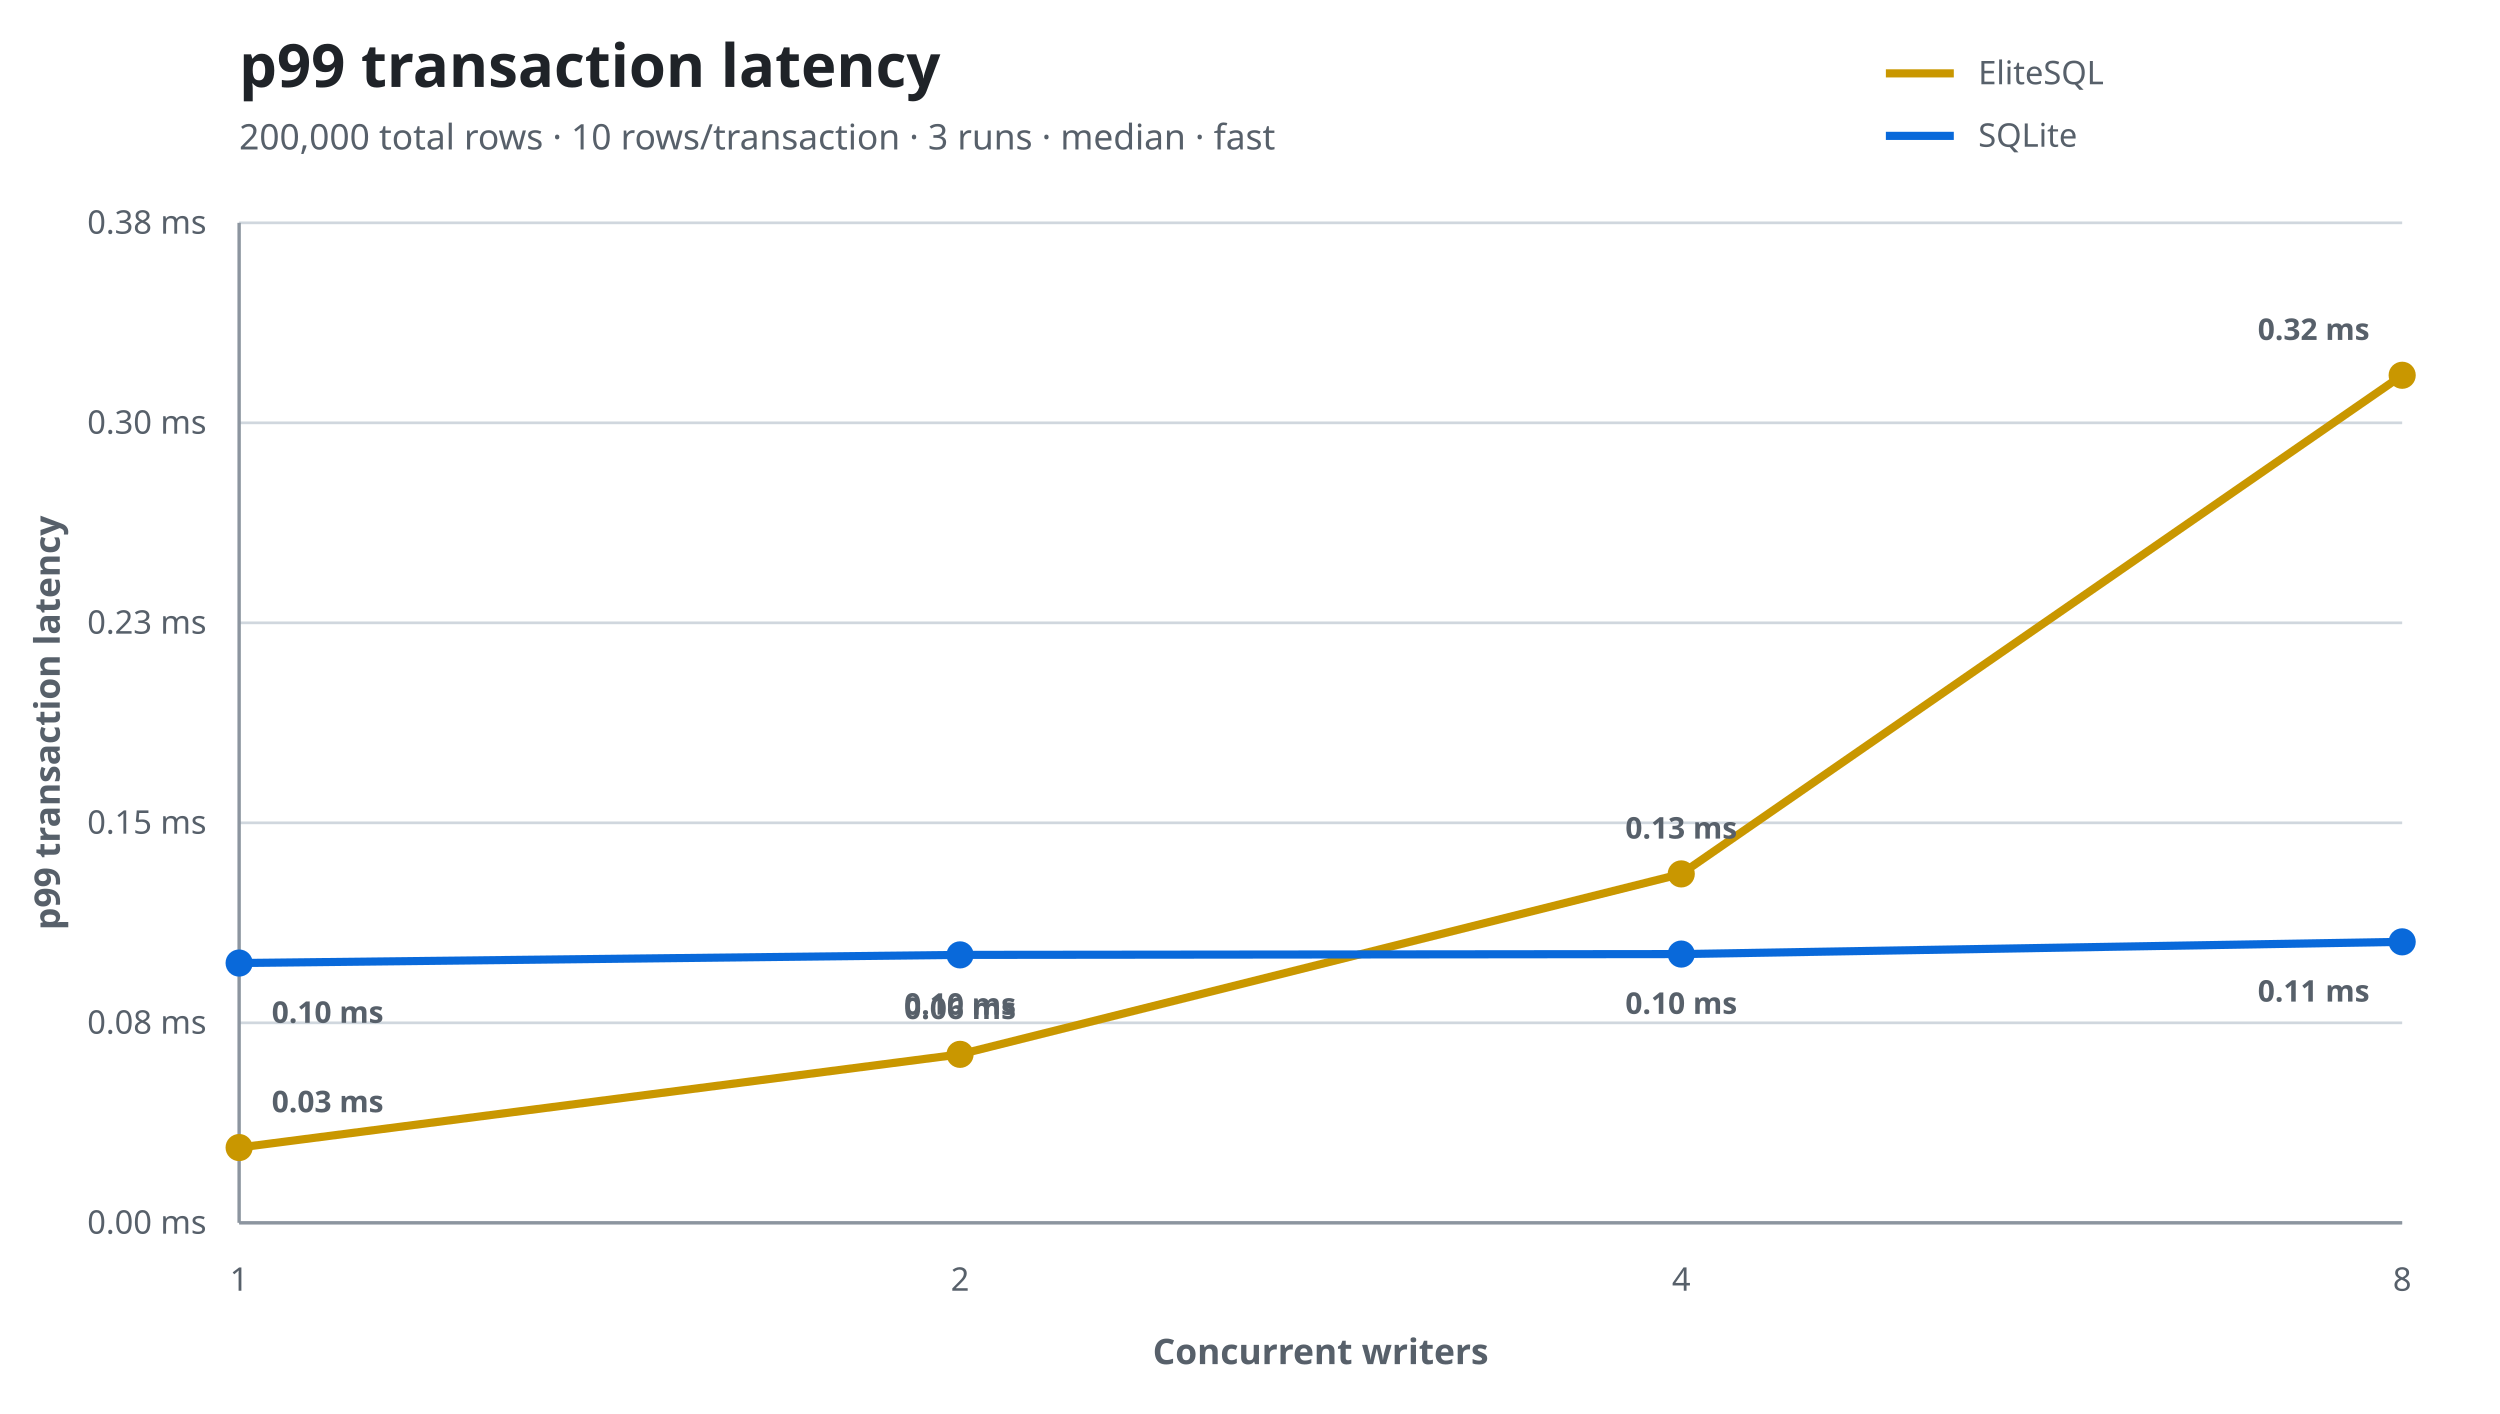
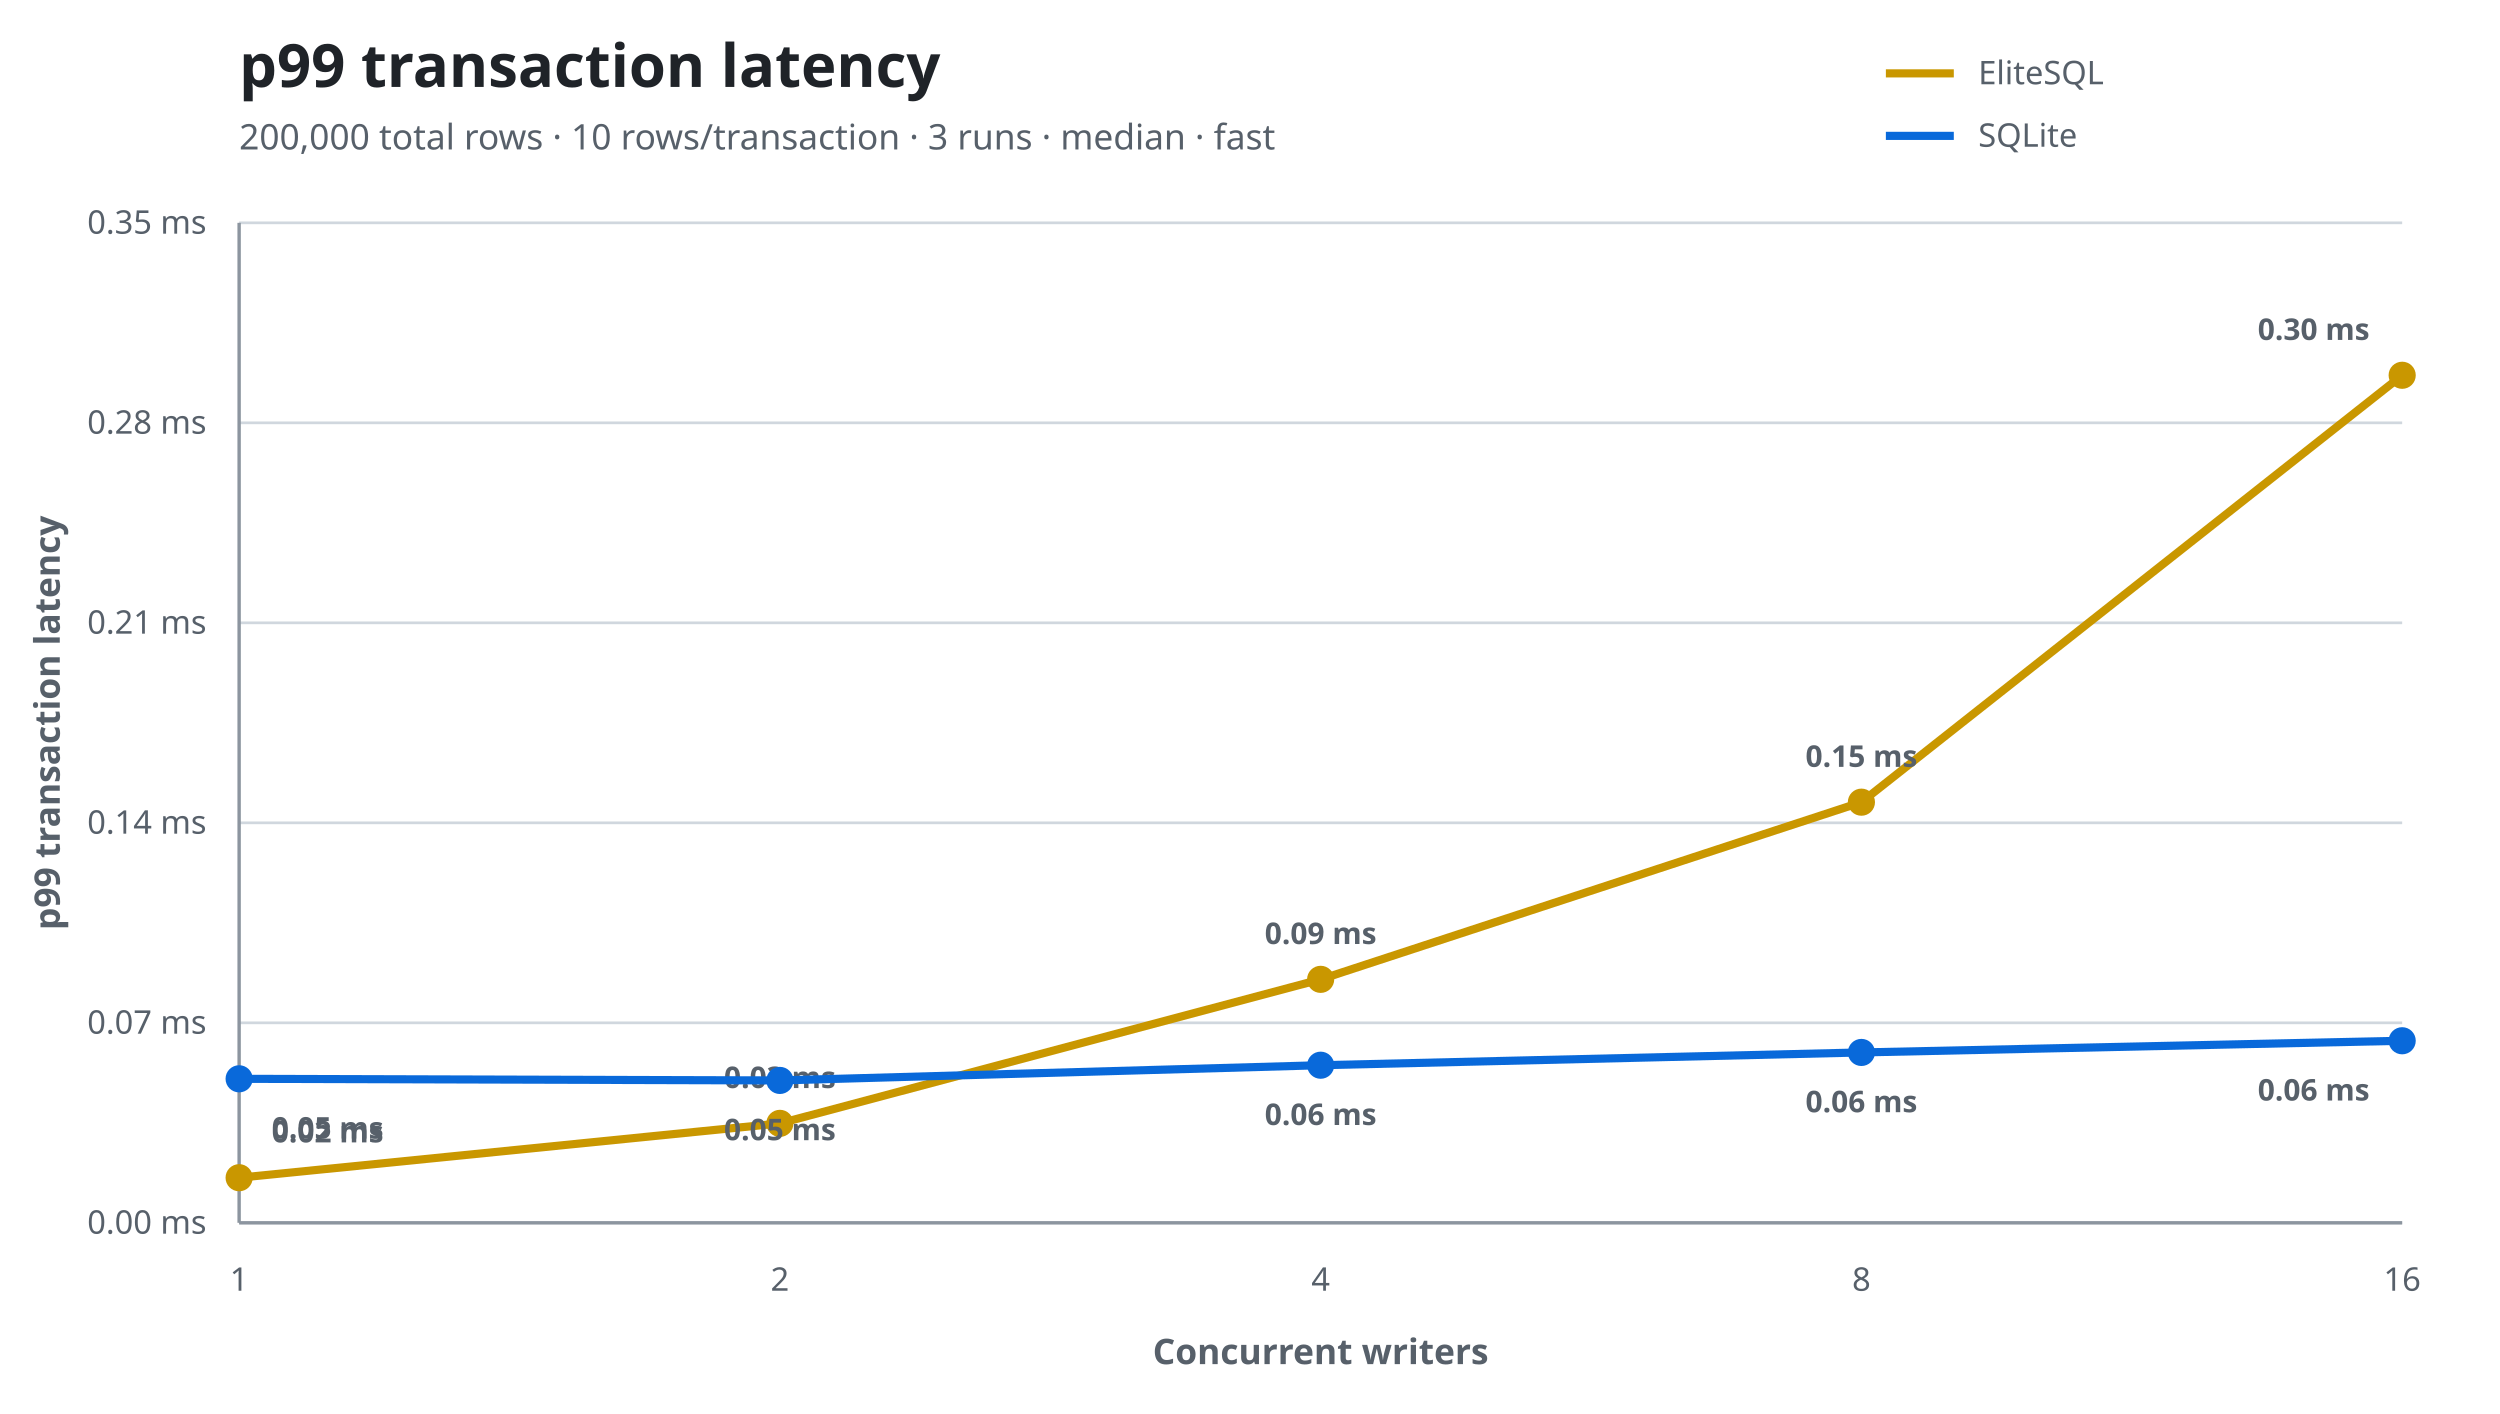
<svg xmlns="http://www.w3.org/2000/svg" role="img" viewBox="0 0 920 520">
  <style>
          :root { color-scheme: light dark; }
          .title { font: 600 22px system-ui, sans-serif; fill: #1f2328; }
          .subtitle, .axis-label, .tick, .value, .legend { font-family: system-ui, sans-serif; fill: #57606a; }
          .subtitle { font-size: 13px; }
          .axis-label { font-size: 13px; font-weight: 600; }
          .tick, .legend { font-size: 12px; }
          .value { font-size: 11px; font-weight: 600; }
          .grid { stroke: #d0d7de; stroke-width: 1; }
          .axis { stroke: #8c959f; stroke-width: 1.25; }
          .series { fill: none; stroke-width: 3; stroke-linejoin: round; stroke-linecap: round; }
          .point { stroke: Canvas; stroke-width: 2; }
          @media (prefers-color-scheme: dark) {
            .title { fill: #f0f6fc; }
            .subtitle, .axis-label, .tick, .value, .legend { fill: #b1bac4; }
            .grid { stroke: #30363d; }
            .axis { stroke: #6e7681; }
          }
        </style>
  <text class="title" x="88" y="32">p99 transaction latency</text>
  <text class="subtitle" x="88" y="55">200,000 total rows · 10 rows/transaction · 3 runs · median · fast</text>
  <line class="grid" x1="88" y1="450.0" x2="884" y2="450.0" />
  <text class="tick" x="76" y="454.0" text-anchor="end">0.00 ms</text>
  <line class="grid" x1="88" y1="376.4" x2="884" y2="376.4" />
-   <text class="tick" x="76" y="380.4" text-anchor="end">0.08 ms</text>
+   <text class="tick" x="76" y="380.4" text-anchor="end">0.07 ms</text>
  <line class="grid" x1="88" y1="302.8" x2="884" y2="302.8" />
-   <text class="tick" x="76" y="306.8" text-anchor="end">0.15 ms</text>
+   <text class="tick" x="76" y="306.8" text-anchor="end">0.14 ms</text>
  <line class="grid" x1="88" y1="229.2" x2="884" y2="229.2" />
-   <text class="tick" x="76" y="233.2" text-anchor="end">0.23 ms</text>
+   <text class="tick" x="76" y="233.2" text-anchor="end">0.21 ms</text>
  <line class="grid" x1="88" y1="155.6" x2="884" y2="155.6" />
-   <text class="tick" x="76" y="159.6" text-anchor="end">0.30 ms</text>
+   <text class="tick" x="76" y="159.6" text-anchor="end">0.28 ms</text>
  <line class="grid" x1="88" y1="82.0" x2="884" y2="82.0" />
-   <text class="tick" x="76" y="86.0" text-anchor="end">0.38 ms</text>
+   <text class="tick" x="76" y="86.0" text-anchor="end">0.35 ms</text>
  <line class="axis" x1="88" y1="82" x2="88" y2="450" />
  <line class="axis" x1="88" y1="450" x2="884" y2="450" />
  <text class="axis-label" x="486.0" y="502" text-anchor="middle">Concurrent writers</text>
  <text class="axis-label" transform="translate(22 266.0) rotate(-90)" text-anchor="middle">p99 transaction latency</text>
  <text class="tick" x="88.0" y="475" text-anchor="middle">1</text>
-   <text class="tick" x="353.3" y="475" text-anchor="middle">2</text>
-   <text class="tick" x="618.7" y="475" text-anchor="middle">4</text>
-   <text class="tick" x="884.0" y="475" text-anchor="middle">8</text>
-   <polyline class="series" stroke="#c99700" points="88.0,422.3 353.3,388.0 618.7,321.6 884.0,138.1" />
-   <circle class="point" fill="#c99700" cx="88.0" cy="422.3" r="5" />
-   <text class="value" x="100.0" y="409.3" text-anchor="start">0.03 ms</text>
-   <circle class="point" fill="#c99700" cx="353.3" cy="388.0" r="5" />
-   <text class="value" x="353.3" y="375.0" text-anchor="middle">0.06 ms</text>
-   <circle class="point" fill="#c99700" cx="618.7" cy="321.6" r="5" />
-   <text class="value" x="618.7" y="308.6" text-anchor="middle">0.13 ms</text>
+   <text class="tick" x="287.0" y="475" text-anchor="middle">2</text>
+   <text class="tick" x="486.0" y="475" text-anchor="middle">4</text>
+   <text class="tick" x="685.0" y="475" text-anchor="middle">8</text>
+   <text class="tick" x="884.0" y="475" text-anchor="middle">16</text>
+   <polyline class="series" stroke="#c99700" points="88.0,433.4 287.0,413.4 486.0,360.4 685.0,295.2 884.0,138.1" />
+   <circle class="point" fill="#c99700" cx="88.0" cy="433.4" r="5" />
+   <text class="value" x="100.0" y="420.4" text-anchor="start">0.02 ms</text>
+   <circle class="point" fill="#c99700" cx="287.0" cy="413.4" r="5" />
+   <text class="value" x="287.0" y="400.4" text-anchor="middle">0.03 ms</text>
+   <circle class="point" fill="#c99700" cx="486.0" cy="360.4" r="5" />
+   <text class="value" x="486.0" y="347.4" text-anchor="middle">0.09 ms</text>
+   <circle class="point" fill="#c99700" cx="685.0" cy="295.2" r="5" />
+   <text class="value" x="685.0" y="282.2" text-anchor="middle">0.15 ms</text>
  <circle class="point" fill="#c99700" cx="884.0" cy="138.1" r="5" />
-   <text class="value" x="872.0" y="125.1" text-anchor="end">0.32 ms</text>
-   <polyline class="series" stroke="#0969da" points="88.0,354.4 353.3,351.4 618.7,351.1 884.0,346.6" />
-   <circle class="point" fill="#0969da" cx="88.0" cy="354.4" r="5" />
-   <text class="value" x="100.0" y="376.4" text-anchor="start">0.10 ms</text>
-   <circle class="point" fill="#0969da" cx="353.3" cy="351.4" r="5" />
-   <text class="value" x="353.3" y="373.4" text-anchor="middle">0.10 ms</text>
-   <circle class="point" fill="#0969da" cx="618.7" cy="351.1" r="5" />
-   <text class="value" x="618.7" y="373.1" text-anchor="middle">0.10 ms</text>
-   <circle class="point" fill="#0969da" cx="884.0" cy="346.6" r="5" />
-   <text class="value" x="872.0" y="368.6" text-anchor="end">0.11 ms</text>
+   <text class="value" x="872.0" y="125.1" text-anchor="end">0.30 ms</text>
+   <polyline class="series" stroke="#0969da" points="88.0,397.0 287.0,397.6 486.0,392.0 685.0,387.3 884.0,383.0" />
+   <circle class="point" fill="#0969da" cx="88.0" cy="397.0" r="5" />
+   <text class="value" x="100.0" y="419.0" text-anchor="start">0.05 ms</text>
+   <circle class="point" fill="#0969da" cx="287.0" cy="397.6" r="5" />
+   <text class="value" x="287.0" y="419.6" text-anchor="middle">0.05 ms</text>
+   <circle class="point" fill="#0969da" cx="486.0" cy="392.0" r="5" />
+   <text class="value" x="486.0" y="414.0" text-anchor="middle">0.06 ms</text>
+   <circle class="point" fill="#0969da" cx="685.0" cy="387.3" r="5" />
+   <text class="value" x="685.0" y="409.3" text-anchor="middle">0.06 ms</text>
+   <circle class="point" fill="#0969da" cx="884.0" cy="383.0" r="5" />
+   <text class="value" x="872.0" y="405.0" text-anchor="end">0.06 ms</text>
  <line x1="694" y1="27" x2="719" y2="27" stroke="#c99700" stroke-width="3" />
  <text class="legend" x="728" y="31">EliteSQL</text>
  <line x1="694" y1="50" x2="719" y2="50" stroke="#0969da" stroke-width="3" />
  <text class="legend" x="728" y="54">SQLite</text>
</svg>
